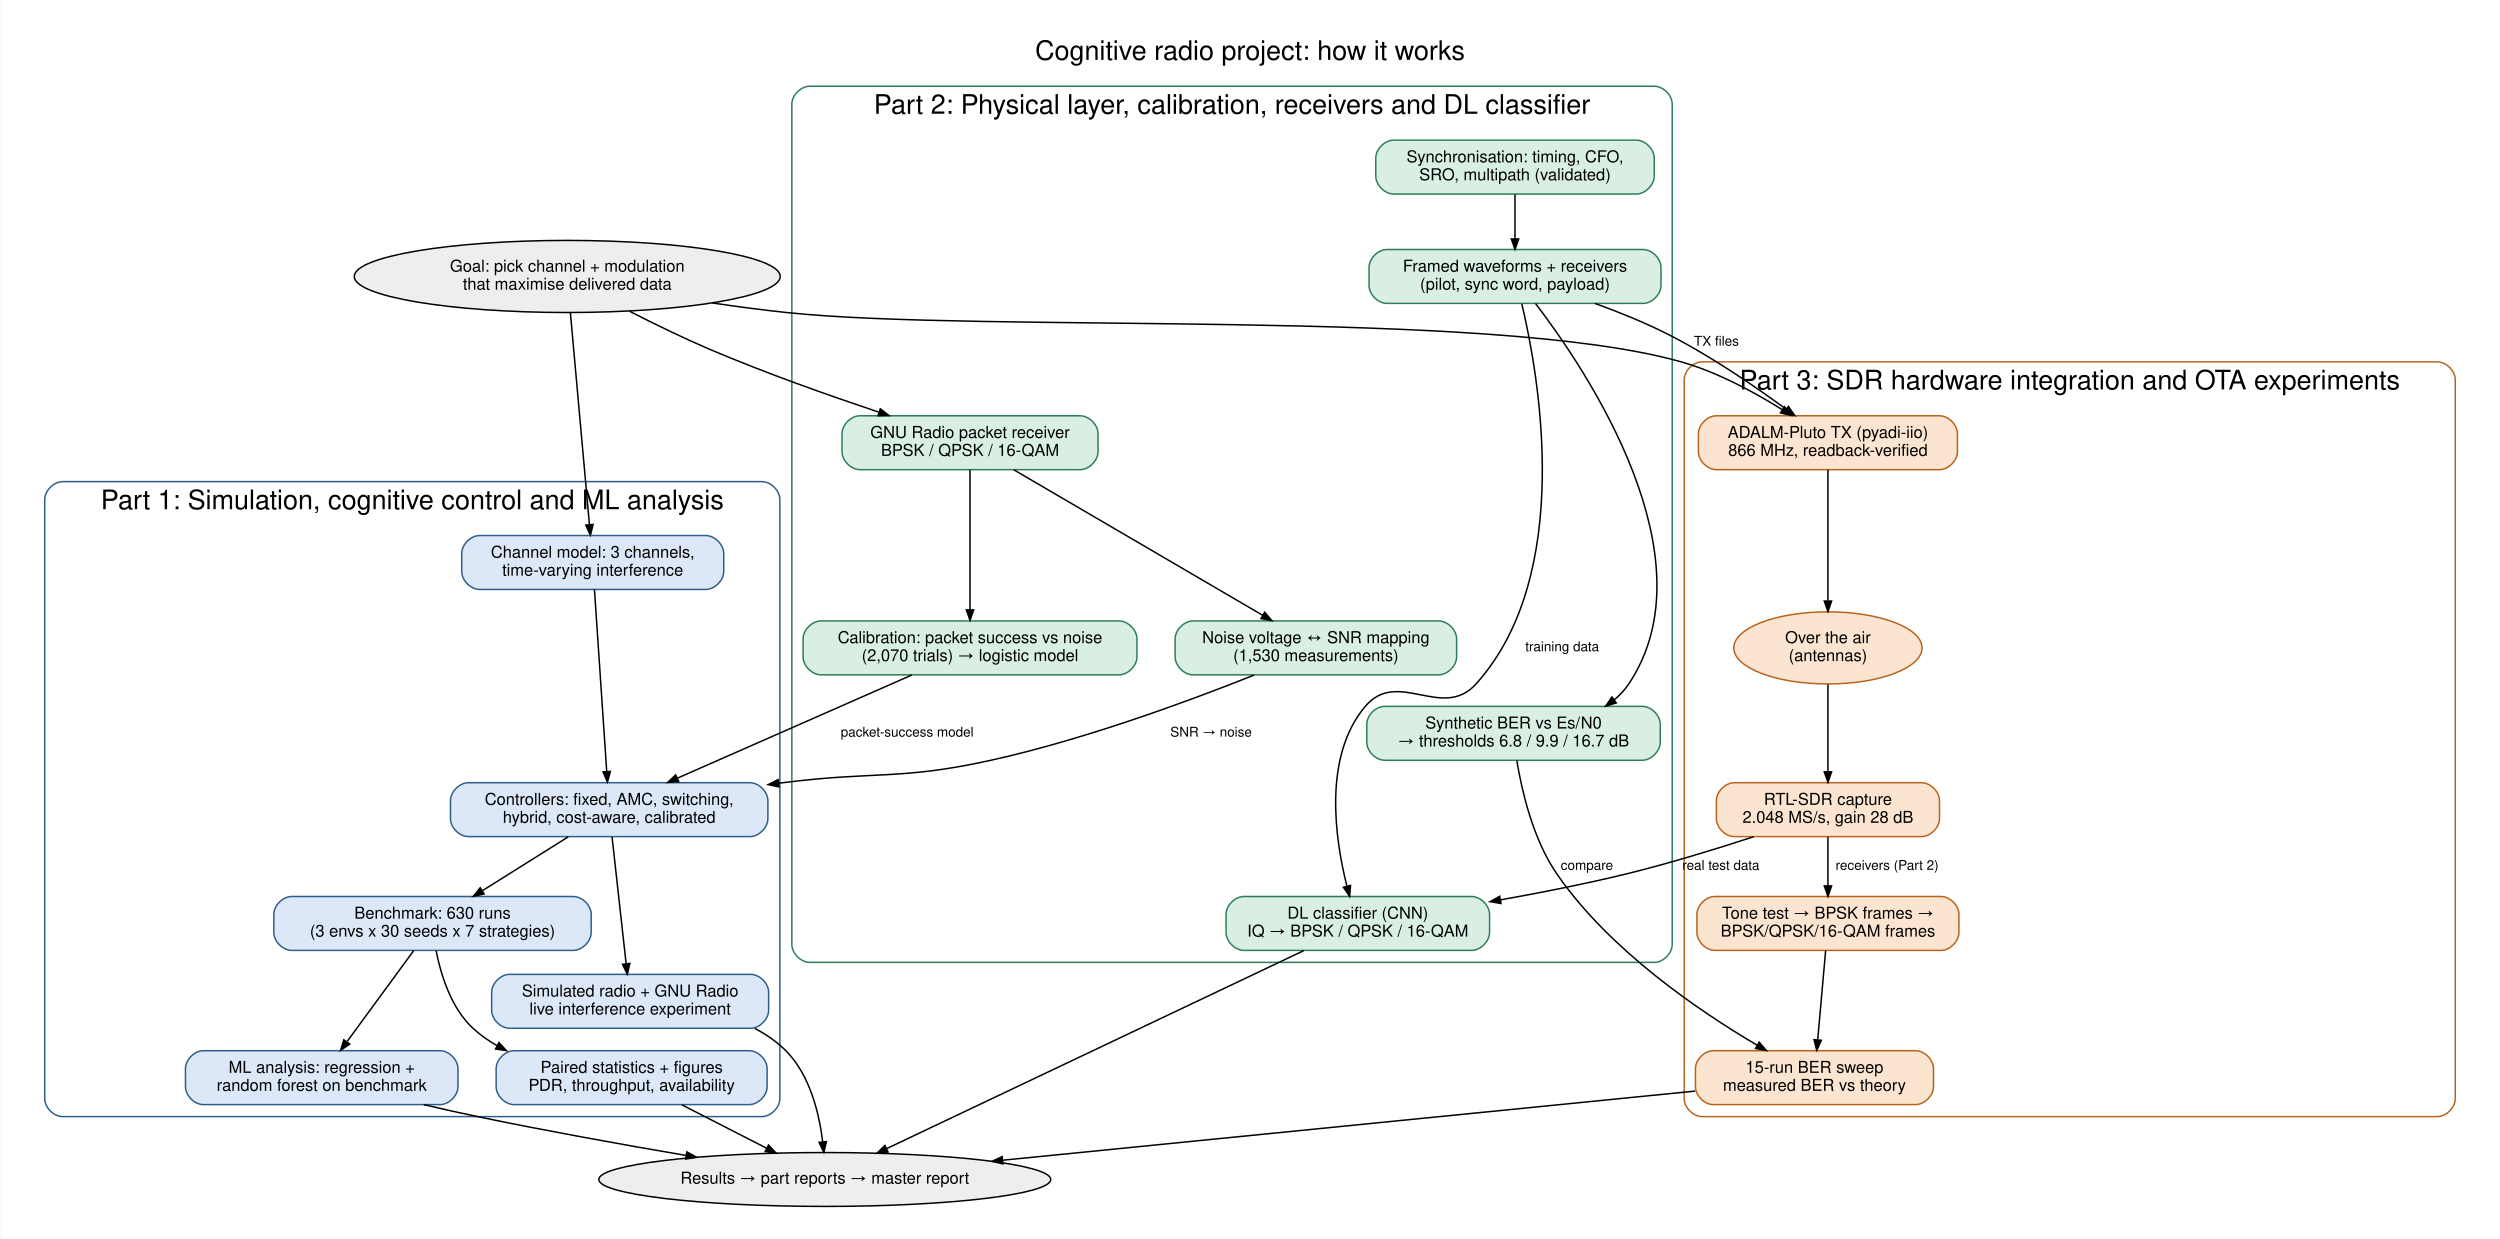
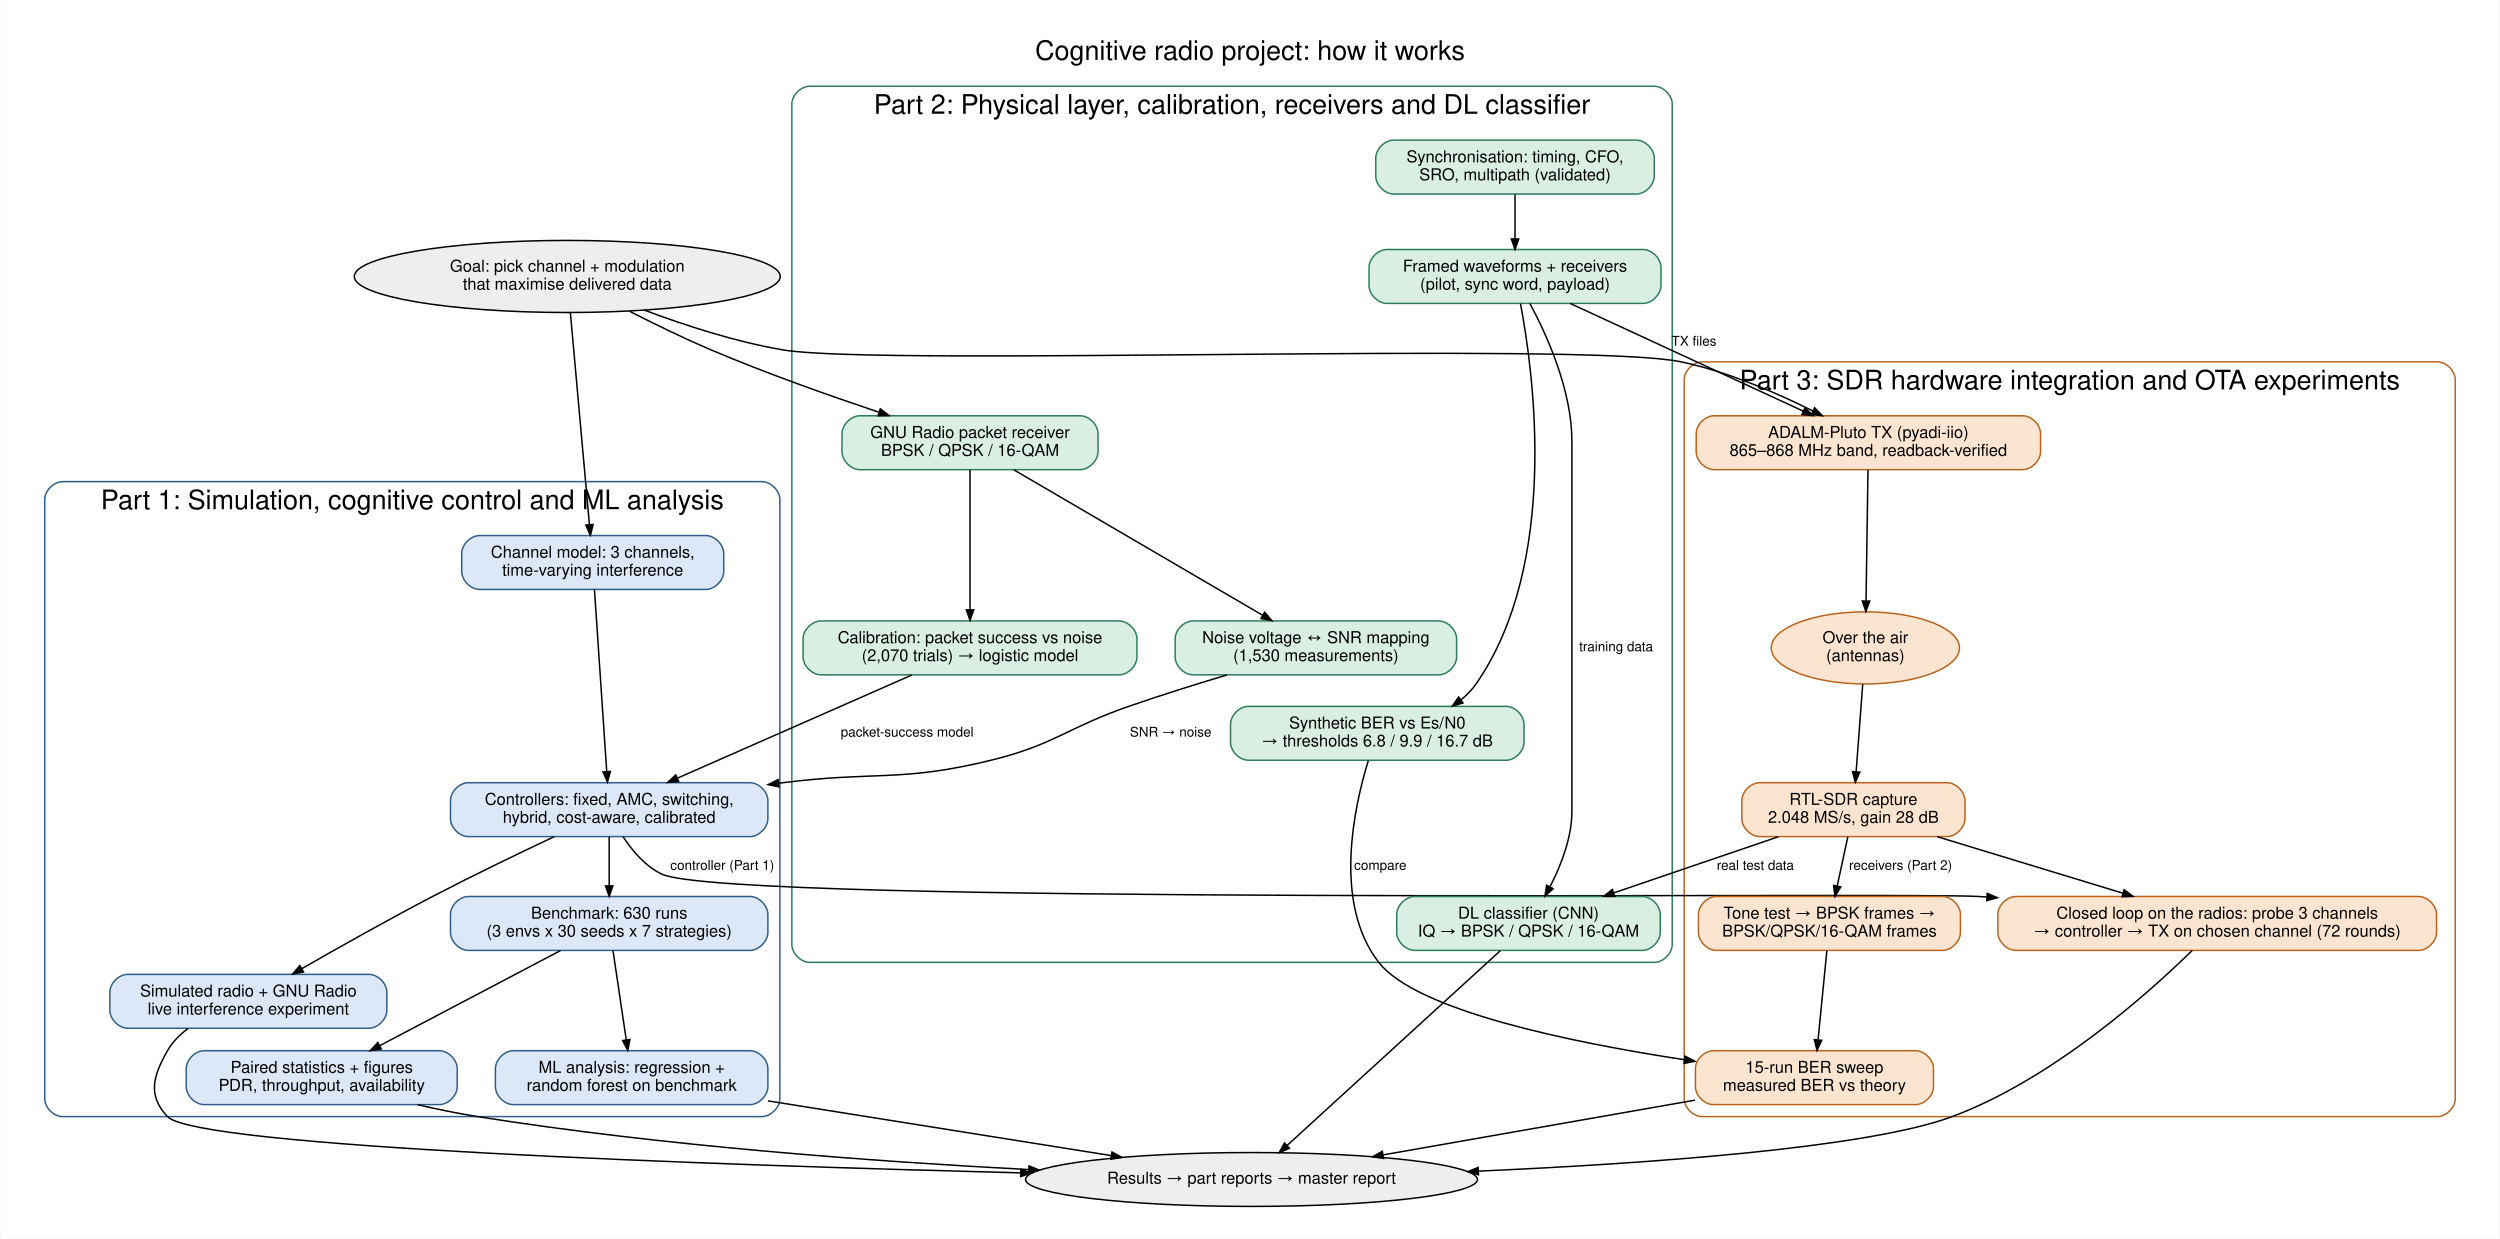
<svg xmlns="http://www.w3.org/2000/svg" width="1669pt" height="827pt" viewBox="0.00 0.00 1669.20 827.37">
  <g id="graph0" class="graph" transform="scale(1 1) rotate(0) translate(21.6 805.77)">
    <polygon fill="white" stroke="transparent" points="-21.6,21.6 -21.6,-805.77 1647.6,-805.77 1647.6,21.6 -21.6,21.6" />
    <text text-anchor="middle" x="813" y="-765.77" font-family="Helvetica,sans-Serif" font-size="18.00">Cognitive radio project: how it works</text>
    <g id="clust1" class="cluster">
      <path fill="none" stroke="#2f5d8a" d="M20,-60C20,-60 487,-60 487,-60 493,-60 499,-66 499,-72 499,-72 499,-472.08 499,-472.08 499,-478.08 493,-484.08 487,-484.08 487,-484.08 20,-484.08 20,-484.08 14,-484.08 8,-478.08 8,-472.08 8,-472.08 8,-72 8,-72 8,-66 14,-60 20,-60" />
      <text text-anchor="middle" x="253.5" y="-465.68" font-family="Helvetica,sans-Serif" font-size="18.00">Part 1: Simulation, cognitive control and ML analysis</text>
    </g>
    <g id="clust2" class="cluster">
      <path fill="none" stroke="#2e7d57" d="M519,-163C519,-163 1083,-163 1083,-163 1089,-163 1095,-169 1095,-175 1095,-175 1095,-736.17 1095,-736.17 1095,-742.17 1089,-748.17 1083,-748.17 1083,-748.17 519,-748.17 519,-748.17 513,-748.17 507,-742.17 507,-736.17 507,-736.17 507,-175 507,-175 507,-169 513,-163 519,-163" />
      <text text-anchor="middle" x="801" y="-729.77" font-family="Helvetica,sans-Serif" font-size="18.00">Part 2: Physical layer, calibration, receivers and DL classifier</text>
    </g>
    <g id="clust3" class="cluster">
      <path fill="none" stroke="#b8621b" d="M1115,-60C1115,-60 1606,-60 1606,-60 1612,-60 1618,-66 1618,-72 1618,-72 1618,-552.08 1618,-552.08 1618,-558.08 1612,-564.08 1606,-564.08 1606,-564.08 1115,-564.08 1115,-564.08 1109,-564.08 1103,-558.08 1103,-552.08 1103,-552.08 1103,-72 1103,-72 1103,-66 1109,-60 1115,-60" />
      <text text-anchor="middle" x="1360.5" y="-545.68" font-family="Helvetica,sans-Serif" font-size="18.00">Part 3: SDR hardware integration and OTA experiments</text>
    </g>
    <g id="node1" class="node">
      <ellipse fill="#eeeeee" stroke="black" cx="357" cy="-621.12" rx="142.26" ry="24.08" />
      <text text-anchor="middle" x="357" y="-624.32" font-family="Helvetica,sans-Serif" font-size="11.00">Goal: pick channel + modulation</text>
      <text text-anchor="middle" x="357" y="-612.32" font-family="Helvetica,sans-Serif" font-size="11.00">that maximise delivered data</text>
    </g>
    <g id="node2" class="node">
      <path fill="#dce8f7" stroke="#2f5d8a" d="M449.5,-448.08C449.5,-448.08 298.5,-448.08 298.5,-448.08 292.5,-448.08 286.5,-442.08 286.5,-436.08 286.5,-436.08 286.5,-424.08 286.5,-424.08 286.5,-418.08 292.5,-412.08 298.5,-412.08 298.5,-412.08 449.5,-412.08 449.5,-412.08 455.5,-412.08 461.5,-418.08 461.5,-424.08 461.5,-424.08 461.5,-436.08 461.5,-436.08 461.5,-442.08 455.5,-448.08 449.5,-448.08" />
      <text text-anchor="middle" x="374" y="-433.28" font-family="Helvetica,sans-Serif" font-size="11.00">Channel model: 3 channels,</text>
      <text text-anchor="middle" x="374" y="-421.28" font-family="Helvetica,sans-Serif" font-size="11.00">time-varying interference</text>
    </g>
    <g id="edge1" class="edge">
      <path fill="none" stroke="black" d="M359.08,-596.94C362.31,-561.05 368.49,-492.33 371.79,-455.62" />
      <polygon fill="black" stroke="black" points="374.27,-455.49 372.45,-448.3 369.38,-455.05 374.27,-455.49" />
    </g>
    <g id="node8" class="node">
      <path fill="#d9efe4" stroke="#2e7d57" d="M699.5,-528.08C699.5,-528.08 552.5,-528.08 552.5,-528.08 546.5,-528.08 540.5,-522.08 540.5,-516.08 540.5,-516.08 540.5,-504.08 540.5,-504.08 540.5,-498.08 546.5,-492.08 552.5,-492.08 552.5,-492.08 699.5,-492.08 699.5,-492.08 705.5,-492.08 711.5,-498.08 711.5,-504.08 711.5,-504.08 711.5,-516.08 711.5,-516.08 711.5,-522.08 705.5,-528.08 699.5,-528.08" />
      <text text-anchor="middle" x="626" y="-513.28" font-family="Helvetica,sans-Serif" font-size="11.00">GNU Radio packet receiver</text>
      <text text-anchor="middle" x="626" y="-501.28" font-family="Helvetica,sans-Serif" font-size="11.00">BPSK / QPSK / 16-QAM</text>
    </g>
    <g id="edge2" class="edge">
      <path fill="none" stroke="black" d="M398.52,-597.92C415.23,-589.37 434.82,-579.8 453,-572.08 489.54,-556.57 531.5,-541.71 564.95,-530.53" />
      <polygon fill="black" stroke="black" points="566.08,-532.74 571.95,-528.21 564.54,-528.09 566.08,-532.74" />
    </g>
    <g id="node15" class="node">
-       <path fill="#fbe5d0" stroke="#b8621b" d="M1273.5,-528.08C1273.5,-528.08 1124.5,-528.08 1124.5,-528.08 1118.5,-528.08 1112.5,-522.08 1112.5,-516.08 1112.5,-516.08 1112.5,-504.08 1112.5,-504.08 1112.5,-498.08 1118.5,-492.08 1124.5,-492.08 1124.5,-492.08 1273.5,-492.08 1273.5,-492.08 1279.5,-492.08 1285.5,-498.08 1285.5,-504.08 1285.5,-504.08 1285.5,-516.08 1285.5,-516.08 1285.5,-522.08 1279.5,-528.08 1273.5,-528.08" />
-       <text text-anchor="middle" x="1199" y="-513.28" font-family="Helvetica,sans-Serif" font-size="11.00">ADALM-Pluto TX (pyadi-iio)</text>
-       <text text-anchor="middle" x="1199" y="-501.28" font-family="Helvetica,sans-Serif" font-size="11.00">866 MHz, readback-verified</text>
+       <path fill="#fbe5d0" stroke="#b8621b" d="M1329,-528.08C1329,-528.08 1123,-528.08 1123,-528.08 1117,-528.08 1111,-522.08 1111,-516.08 1111,-516.08 1111,-504.08 1111,-504.08 1111,-498.08 1117,-492.08 1123,-492.08 1123,-492.08 1329,-492.08 1329,-492.08 1335,-492.08 1341,-498.08 1341,-504.08 1341,-504.08 1341,-516.08 1341,-516.08 1341,-522.08 1335,-528.08 1329,-528.08" />
+       <text text-anchor="middle" x="1226" y="-513.28" font-family="Helvetica,sans-Serif" font-size="11.00">ADALM-Pluto TX (pyadi-iio)</text>
+       <text text-anchor="middle" x="1226" y="-501.28" font-family="Helvetica,sans-Serif" font-size="11.00">865–868 MHz band, readback-verified</text>
    </g>
    <g id="edge3" class="edge">
-       <path fill="none" stroke="black" d="M453.81,-603.44C470.19,-601.02 487.05,-598.78 503,-597.08 635.35,-583.02 972.93,-600.28 1101,-564.08 1125.08,-557.28 1149.85,-543.81 1168.46,-532.16" />
-       <polygon fill="black" stroke="black" points="1169.95,-534.12 1174.53,-528.29 1167.31,-529.99 1169.95,-534.12" />
+       <path fill="none" stroke="black" d="M408.33,-598.7C435.39,-588.52 469.43,-577.43 501,-572.08 566.74,-560.96 1035.75,-577.8 1101,-564.08 1131.92,-557.58 1164.72,-543.36 1188.96,-531.29" />
+       <polygon fill="black" stroke="black" points="1190.11,-533.45 1195.25,-528.11 1187.9,-529.08 1190.11,-533.45" />
    </g>
    <g id="node3" class="node">
      <path fill="#dce8f7" stroke="#2f5d8a" d="M479,-283C479,-283 291,-283 291,-283 285,-283 279,-277 279,-271 279,-271 279,-259 279,-259 279,-253 285,-247 291,-247 291,-247 479,-247 479,-247 485,-247 491,-253 491,-259 491,-259 491,-271 491,-271 491,-277 485,-283 479,-283" />
      <text text-anchor="middle" x="385" y="-268.2" font-family="Helvetica,sans-Serif" font-size="11.00">Controllers: fixed, AMC, switching,</text>
      <text text-anchor="middle" x="385" y="-256.2" font-family="Helvetica,sans-Serif" font-size="11.00">hybrid, cost-aware, calibrated</text>
    </g>
    <g id="edge7" class="edge">
      <path fill="none" stroke="black" d="M375.16,-411.94C377.12,-382.9 381.09,-323.93 383.35,-290.52" />
      <polygon fill="black" stroke="black" points="385.8,-290.55 383.83,-283.41 380.91,-290.22 385.8,-290.55" />
    </g>
    <g id="node4" class="node">
-       <path fill="#dce8f7" stroke="#2f5d8a" d="M361,-207C361,-207 173,-207 173,-207 167,-207 161,-201 161,-195 161,-195 161,-183 161,-183 161,-177 167,-171 173,-171 173,-171 361,-171 361,-171 367,-171 373,-177 373,-183 373,-183 373,-195 373,-195 373,-201 367,-207 361,-207" />
-       <text text-anchor="middle" x="267" y="-192.2" font-family="Helvetica,sans-Serif" font-size="11.00">Benchmark: 630 runs</text>
-       <text text-anchor="middle" x="267" y="-180.2" font-family="Helvetica,sans-Serif" font-size="11.00">(3 envs x 30 seeds x 7 strategies)</text>
+       <path fill="#dce8f7" stroke="#2f5d8a" d="M479,-207C479,-207 291,-207 291,-207 285,-207 279,-201 279,-195 279,-195 279,-183 279,-183 279,-177 285,-171 291,-171 291,-171 479,-171 479,-171 485,-171 491,-177 491,-183 491,-183 491,-195 491,-195 491,-201 485,-207 479,-207" />
+       <text text-anchor="middle" x="385" y="-192.2" font-family="Helvetica,sans-Serif" font-size="11.00">Benchmark: 630 runs</text>
+       <text text-anchor="middle" x="385" y="-180.2" font-family="Helvetica,sans-Serif" font-size="11.00">(3 envs x 30 seeds x 7 strategies)</text>
    </g>
    <g id="edge8" class="edge">
-       <path fill="none" stroke="black" d="M357.63,-246.84C340.5,-236.1 318.33,-222.19 300.2,-210.82" />
-       <polygon fill="black" stroke="black" points="301.45,-208.71 294.22,-207.07 298.85,-212.86 301.45,-208.71" />
+       <path fill="none" stroke="black" d="M385,-246.84C385,-237.12 385,-224.82 385,-214.15" />
+       <polygon fill="black" stroke="black" points="387.45,-214.07 385,-207.07 382.55,-214.07 387.45,-214.07" />
    </g>
    <g id="node7" class="node">
-       <path fill="#dce8f7" stroke="#2f5d8a" d="M479.5,-155C479.5,-155 318.5,-155 318.5,-155 312.5,-155 306.5,-149 306.5,-143 306.5,-143 306.5,-131 306.5,-131 306.5,-125 312.5,-119 318.5,-119 318.5,-119 479.5,-119 479.5,-119 485.5,-119 491.5,-125 491.5,-131 491.5,-131 491.5,-143 491.5,-143 491.5,-149 485.5,-155 479.5,-155" />
-       <text text-anchor="middle" x="399" y="-140.2" font-family="Helvetica,sans-Serif" font-size="11.00">Simulated radio + GNU Radio</text>
-       <text text-anchor="middle" x="399" y="-128.2" font-family="Helvetica,sans-Serif" font-size="11.00">live interference experiment</text>
+       <path fill="#dce8f7" stroke="#2f5d8a" d="M224.5,-155C224.5,-155 63.5,-155 63.5,-155 57.5,-155 51.5,-149 51.5,-143 51.5,-143 51.5,-131 51.5,-131 51.5,-125 57.5,-119 63.5,-119 63.5,-119 224.5,-119 224.5,-119 230.5,-119 236.5,-125 236.5,-131 236.5,-131 236.5,-143 236.5,-143 236.5,-149 230.5,-155 224.5,-155" />
+       <text text-anchor="middle" x="144" y="-140.2" font-family="Helvetica,sans-Serif" font-size="11.00">Simulated radio + GNU Radio</text>
+       <text text-anchor="middle" x="144" y="-128.2" font-family="Helvetica,sans-Serif" font-size="11.00">live interference experiment</text>
    </g>
    <g id="edge11" class="edge">
-       <path fill="none" stroke="black" d="M386.92,-246.74C389.35,-224.88 393.55,-187.06 396.3,-162.28" />
-       <polygon fill="black" stroke="black" points="398.77,-162.27 397.11,-155.05 393.9,-161.73 398.77,-162.27" />
+       <path fill="none" stroke="black" d="M348.3,-246.98C324.86,-235.94 293.93,-221.04 267,-207 237.3,-191.52 204.23,-172.88 179.86,-158.88" />
+       <polygon fill="black" stroke="black" points="180.84,-156.62 173.55,-155.25 178.39,-160.86 180.84,-156.62" />
+     </g>
+     <g id="node20" class="node">
+       <path fill="#fbe5d0" stroke="#b8621b" d="M1593.5,-207C1593.5,-207 1324.5,-207 1324.5,-207 1318.5,-207 1312.5,-201 1312.5,-195 1312.5,-195 1312.5,-183 1312.5,-183 1312.5,-177 1318.5,-171 1324.5,-171 1324.5,-171 1593.5,-171 1593.5,-171 1599.5,-171 1605.5,-177 1605.5,-183 1605.5,-183 1605.5,-195 1605.5,-195 1605.5,-201 1599.5,-207 1593.5,-207" />
+       <text text-anchor="middle" x="1459" y="-192.2" font-family="Helvetica,sans-Serif" font-size="11.00">Closed loop on the radios: probe 3 channels</text>
+       <text text-anchor="middle" x="1459" y="-180.2" font-family="Helvetica,sans-Serif" font-size="11.00">→ controller → TX on chosen channel (72 rounds)</text>
+     </g>
+     <g id="edge28" class="edge">
+       <path fill="none" stroke="black" d="M394.28,-246.94C400.29,-237.75 409.04,-227.25 420,-222 464.1,-200.88 1251.2,-210.02 1300,-207 1301.63,-206.9 1303.27,-206.79 1304.92,-206.68" />
+       <polygon fill="black" stroke="black" points="1305.39,-209.11 1312.2,-206.18 1305.05,-204.22 1305.39,-209.11" />
+       <text text-anchor="middle" x="460.5" y="-224.8" font-family="Helvetica,sans-Serif" font-size="9.00">controller (Part 1)</text>
    </g>
    <g id="node5" class="node">
-       <path fill="#dce8f7" stroke="#2f5d8a" d="M478.5,-104C478.5,-104 321.5,-104 321.5,-104 315.5,-104 309.5,-98 309.5,-92 309.5,-92 309.5,-80 309.5,-80 309.5,-74 315.5,-68 321.5,-68 321.5,-68 478.5,-68 478.5,-68 484.5,-68 490.5,-74 490.5,-80 490.5,-80 490.5,-92 490.5,-92 490.5,-98 484.5,-104 478.5,-104" />
-       <text text-anchor="middle" x="400" y="-89.2" font-family="Helvetica,sans-Serif" font-size="11.00">Paired statistics + figures</text>
-       <text text-anchor="middle" x="400" y="-77.2" font-family="Helvetica,sans-Serif" font-size="11.00">PDR, throughput, availability</text>
+       <path fill="#dce8f7" stroke="#2f5d8a" d="M271.5,-104C271.5,-104 114.5,-104 114.5,-104 108.5,-104 102.5,-98 102.5,-92 102.5,-92 102.5,-80 102.5,-80 102.5,-74 108.5,-68 114.5,-68 114.5,-68 271.5,-68 271.5,-68 277.5,-68 283.5,-74 283.5,-80 283.5,-80 283.5,-92 283.5,-92 283.5,-98 277.5,-104 271.5,-104" />
+       <text text-anchor="middle" x="193" y="-89.2" font-family="Helvetica,sans-Serif" font-size="11.00">Paired statistics + figures</text>
+       <text text-anchor="middle" x="193" y="-77.2" font-family="Helvetica,sans-Serif" font-size="11.00">PDR, throughput, availability</text>
    </g>
    <g id="edge9" class="edge">
-       <path fill="none" stroke="black" d="M269.39,-170.87C272.45,-155.26 279.26,-132.61 294,-119 298.82,-114.55 304.25,-110.71 310.02,-107.41" />
-       <polygon fill="black" stroke="black" points="311.37,-109.47 316.42,-104.03 309.08,-105.14 311.37,-109.47" />
+       <path fill="none" stroke="black" d="M352.43,-170.87C319.09,-153.33 267.28,-126.07 231.83,-107.43" />
+       <polygon fill="black" stroke="black" points="232.74,-105.14 225.41,-104.05 230.46,-109.48 232.74,-105.14" />
    </g>
    <g id="node6" class="node">
-       <path fill="#dce8f7" stroke="#2f5d8a" d="M272,-104C272,-104 114,-104 114,-104 108,-104 102,-98 102,-92 102,-92 102,-80 102,-80 102,-74 108,-68 114,-68 114,-68 272,-68 272,-68 278,-68 284,-74 284,-80 284,-80 284,-92 284,-92 284,-98 278,-104 272,-104" />
-       <text text-anchor="middle" x="193" y="-89.2" font-family="Helvetica,sans-Serif" font-size="11.00">ML analysis: regression +</text>
-       <text text-anchor="middle" x="193" y="-77.2" font-family="Helvetica,sans-Serif" font-size="11.00">random forest on benchmark</text>
+       <path fill="#dce8f7" stroke="#2f5d8a" d="M479,-104C479,-104 321,-104 321,-104 315,-104 309,-98 309,-92 309,-92 309,-80 309,-80 309,-74 315,-68 321,-68 321,-68 479,-68 479,-68 485,-68 491,-74 491,-80 491,-80 491,-92 491,-92 491,-98 485,-104 479,-104" />
+       <text text-anchor="middle" x="400" y="-89.2" font-family="Helvetica,sans-Serif" font-size="11.00">ML analysis: regression +</text>
+       <text text-anchor="middle" x="400" y="-77.2" font-family="Helvetica,sans-Serif" font-size="11.00">random forest on benchmark</text>
    </g>
    <g id="edge10" class="edge">
-       <path fill="none" stroke="black" d="M254.45,-170.87C242.22,-154.18 223.55,-128.7 210,-110.2" />
-       <polygon fill="black" stroke="black" points="211.73,-108.42 205.61,-104.22 207.78,-111.31 211.73,-108.42" />
-     </g>
-     <g id="node20" class="node">
-       <ellipse fill="#eeeeee" stroke="black" cx="529" cy="-18" rx="150.94" ry="18" />
-       <text text-anchor="middle" x="529" y="-15.2" font-family="Helvetica,sans-Serif" font-size="11.00">Results → part reports → master report</text>
+       <path fill="none" stroke="black" d="M387.54,-170.87C389.98,-154.47 393.68,-129.58 396.41,-111.17" />
+       <polygon fill="black" stroke="black" points="398.84,-111.5 397.44,-104.22 393.99,-110.78 398.84,-111.5" />
+     </g>
+     <g id="node21" class="node">
+       <ellipse fill="#eeeeee" stroke="black" cx="814" cy="-18" rx="150.94" ry="18" />
+       <text text-anchor="middle" x="814" y="-15.2" font-family="Helvetica,sans-Serif" font-size="11.00">Results → part reports → master report</text>
    </g>
    <g id="edge23" class="edge">
-       <path fill="none" stroke="black" d="M433.56,-67.83C450.84,-58.99 472.02,-48.15 490.02,-38.94" />
-       <polygon fill="black" stroke="black" points="491.39,-41 496.5,-35.63 489.15,-36.63 491.39,-41" />
+       <path fill="none" stroke="black" d="M257.04,-67.94C270.18,-64.91 283.98,-62.07 297,-60 420.22,-40.43 561.52,-30.03 665.22,-24.61" />
+       <polygon fill="black" stroke="black" points="665.45,-27.05 672.31,-24.25 665.19,-22.16 665.45,-27.05" />
    </g>
    <g id="edge24" class="edge">
-       <path fill="none" stroke="black" d="M261.12,-68C273.05,-65.2 285.37,-62.42 297,-60 342.71,-50.48 393.78,-41.3 436.34,-34.04" />
-       <polygon fill="black" stroke="black" points="436.88,-36.44 443.37,-32.85 436.06,-31.61 436.88,-36.44" />
+       <path fill="none" stroke="black" d="M491.11,-70.48C559.12,-59.63 651.77,-44.86 720.38,-33.93" />
+       <polygon fill="black" stroke="black" points="720.83,-36.33 727.36,-32.81 720.06,-31.49 720.83,-36.33" />
    </g>
    <g id="edge27" class="edge">
-       <path fill="none" stroke="black" d="M482.25,-118.88C489.89,-114.91 496.99,-110.02 503,-104 519.07,-87.9 525.26,-62.15 527.61,-43.21" />
-       <polygon fill="black" stroke="black" points="530.07,-43.28 528.36,-36.06 525.19,-42.77 530.07,-43.28" />
+       <path fill="none" stroke="black" d="M103.73,-118.84C98.24,-114.77 93.34,-109.87 90,-104 80.32,-87.01 76.57,-74.21 90,-60 109.27,-39.61 452.75,-27.74 659.59,-22.41" />
+       <polygon fill="black" stroke="black" points="659.95,-24.85 666.89,-22.22 659.83,-19.95 659.95,-24.85" />
    </g>
    <g id="node9" class="node">
      <path fill="#d9efe4" stroke="#2e7d57" d="M725.5,-391.04C725.5,-391.04 526.5,-391.04 526.5,-391.04 520.5,-391.04 514.5,-385.04 514.5,-379.04 514.5,-379.04 514.5,-367.04 514.5,-367.04 514.5,-361.04 520.5,-355.04 526.5,-355.04 526.5,-355.04 725.5,-355.04 725.5,-355.04 731.5,-355.04 737.5,-361.04 737.5,-367.04 737.5,-367.04 737.5,-379.04 737.5,-379.04 737.5,-385.04 731.5,-391.04 725.5,-391.04" />
      <text text-anchor="middle" x="626" y="-376.24" font-family="Helvetica,sans-Serif" font-size="11.00">Calibration: packet success vs noise</text>
      <text text-anchor="middle" x="626" y="-364.24" font-family="Helvetica,sans-Serif" font-size="11.00">(2,070 trials) → logistic model</text>
    </g>
    <g id="edge4" class="edge">
      <path fill="none" stroke="black" d="M626,-491.98C626,-468.37 626,-425.64 626,-398.61" />
      <polygon fill="black" stroke="black" points="628.45,-398.43 626,-391.43 623.55,-398.43 628.45,-398.43" />
    </g>
    <g id="node10" class="node">
      <path fill="#d9efe4" stroke="#2e7d57" d="M939,-391.04C939,-391.04 775,-391.04 775,-391.04 769,-391.04 763,-385.04 763,-379.04 763,-379.04 763,-367.04 763,-367.04 763,-361.04 769,-355.04 775,-355.04 775,-355.04 939,-355.04 939,-355.04 945,-355.04 951,-361.04 951,-367.04 951,-367.04 951,-379.04 951,-379.04 951,-385.04 945,-391.04 939,-391.04" />
      <text text-anchor="middle" x="857" y="-376.24" font-family="Helvetica,sans-Serif" font-size="11.00">Noise voltage ↔ SNR mapping</text>
      <text text-anchor="middle" x="857" y="-364.24" font-family="Helvetica,sans-Serif" font-size="11.00">(1,530 measurements)</text>
    </g>
    <g id="edge22" class="edge">
      <path fill="none" stroke="black" d="M655.26,-491.98C697.58,-467.24 775.79,-421.51 821.4,-394.85" />
      <polygon fill="black" stroke="black" points="822.81,-396.87 827.62,-391.22 820.34,-392.64 822.81,-396.87" />
    </g>
    <g id="edge5" class="edge">
      <path fill="none" stroke="black" d="M587.28,-355C544.54,-336.2 475.82,-305.96 430.53,-286.03" />
      <polygon fill="black" stroke="black" points="431.42,-283.75 424.02,-283.17 429.44,-288.23 431.42,-283.75" />
      <text text-anchor="middle" x="584" y="-313.8" font-family="Helvetica,sans-Serif" font-size="9.00">packet-success model</text>
    </g>
    <g id="edge6" class="edge">
-       <path fill="none" stroke="black" d="M815.78,-354.91C772.7,-337.74 702.76,-311.91 640,-298 579.34,-284.55 562.64,-290.84 501,-283 500.09,-282.88 499.18,-282.77 498.26,-282.65" />
+       <path fill="none" stroke="black" d="M797.56,-354.98C776.72,-348.72 753.21,-341.37 732,-334 690.52,-319.6 682.65,-308.45 640,-298 579.65,-283.22 562.64,-290.84 501,-283 500.09,-282.88 499.18,-282.77 498.26,-282.65" />
      <polygon fill="black" stroke="black" points="498.44,-280.2 491.18,-281.73 497.8,-285.06 498.44,-280.2" />
-       <text text-anchor="middle" x="787" y="-313.8" font-family="Helvetica,sans-Serif" font-size="9.00">SNR → noise</text>
+       <text text-anchor="middle" x="760" y="-313.8" font-family="Helvetica,sans-Serif" font-size="9.00">SNR → noise</text>
    </g>
    <g id="node11" class="node">
      <path fill="#d9efe4" stroke="#2e7d57" d="M1071,-712.17C1071,-712.17 909,-712.17 909,-712.17 903,-712.17 897,-706.17 897,-700.17 897,-700.17 897,-688.17 897,-688.17 897,-682.17 903,-676.17 909,-676.17 909,-676.17 1071,-676.17 1071,-676.17 1077,-676.17 1083,-682.17 1083,-688.17 1083,-688.17 1083,-700.17 1083,-700.17 1083,-706.17 1077,-712.17 1071,-712.17" />
      <text text-anchor="middle" x="990" y="-697.37" font-family="Helvetica,sans-Serif" font-size="11.00">Synchronisation: timing, CFO,</text>
      <text text-anchor="middle" x="990" y="-685.37" font-family="Helvetica,sans-Serif" font-size="11.00">SRO, multipath (validated)</text>
    </g>
    <g id="node12" class="node">
      <path fill="#d9efe4" stroke="#2e7d57" d="M1075.5,-639.12C1075.5,-639.12 904.5,-639.12 904.5,-639.12 898.5,-639.12 892.5,-633.12 892.5,-627.12 892.5,-627.12 892.5,-615.12 892.5,-615.12 892.5,-609.12 898.5,-603.12 904.5,-603.12 904.5,-603.12 1075.5,-603.12 1075.5,-603.12 1081.5,-603.12 1087.5,-609.12 1087.5,-615.12 1087.5,-615.12 1087.5,-627.12 1087.5,-627.12 1087.5,-633.12 1081.5,-639.12 1075.5,-639.12" />
      <text text-anchor="middle" x="990" y="-624.32" font-family="Helvetica,sans-Serif" font-size="11.00">Framed waveforms + receivers</text>
      <text text-anchor="middle" x="990" y="-612.32" font-family="Helvetica,sans-Serif" font-size="11.00">(pilot, sync word, payload)</text>
    </g>
    <g id="edge12" class="edge">
      <path fill="none" stroke="black" d="M990,-675.97C990,-667.07 990,-656.05 990,-646.31" />
      <polygon fill="black" stroke="black" points="992.45,-646.16 990,-639.16 987.55,-646.16 992.45,-646.16" />
    </g>
    <g id="node13" class="node">
-       <path fill="#d9efe4" stroke="#2e7d57" d="M1075,-334C1075,-334 903,-334 903,-334 897,-334 891,-328 891,-322 891,-322 891,-310 891,-310 891,-304 897,-298 903,-298 903,-298 1075,-298 1075,-298 1081,-298 1087,-304 1087,-310 1087,-310 1087,-322 1087,-322 1087,-328 1081,-334 1075,-334" />
-       <text text-anchor="middle" x="989" y="-319.2" font-family="Helvetica,sans-Serif" font-size="11.00">Synthetic BER vs Es/N0</text>
-       <text text-anchor="middle" x="989" y="-307.2" font-family="Helvetica,sans-Serif" font-size="11.00">→ thresholds 6.8 / 9.9 / 16.7 dB</text>
+       <path fill="#d9efe4" stroke="#2e7d57" d="M984,-334C984,-334 812,-334 812,-334 806,-334 800,-328 800,-322 800,-322 800,-310 800,-310 800,-304 806,-298 812,-298 812,-298 984,-298 984,-298 990,-298 996,-304 996,-310 996,-310 996,-322 996,-322 996,-328 990,-334 984,-334" />
+       <text text-anchor="middle" x="898" y="-319.2" font-family="Helvetica,sans-Serif" font-size="11.00">Synthetic BER vs Es/N0</text>
+       <text text-anchor="middle" x="898" y="-307.2" font-family="Helvetica,sans-Serif" font-size="11.00">→ thresholds 6.8 / 9.9 / 16.7 dB</text>
    </g>
    <g id="edge13" class="edge">
-       <path fill="none" stroke="black" d="M1003.71,-603.05C1038.22,-557.88 1122.03,-432.97 1066,-349 1063.3,-344.95 1059.98,-341.42 1056.26,-338.33" />
-       <polygon fill="black" stroke="black" points="1057.62,-336.29 1050.53,-334.12 1054.72,-340.24 1057.62,-336.29" />
+       <path fill="none" stroke="black" d="M993.65,-602.96C1002.39,-557.03 1019.87,-429.37 964,-349 961.22,-345 957.79,-341.47 953.97,-338.38" />
+       <polygon fill="black" stroke="black" points="955.24,-336.27 948.13,-334.14 952.36,-340.24 955.24,-336.27" />
    </g>
    <g id="node14" class="node">
-       <path fill="#d9efe4" stroke="#2e7d57" d="M961,-207C961,-207 809,-207 809,-207 803,-207 797,-201 797,-195 797,-195 797,-183 797,-183 797,-177 803,-171 809,-171 809,-171 961,-171 961,-171 967,-171 973,-177 973,-183 973,-183 973,-195 973,-195 973,-201 967,-207 961,-207" />
-       <text text-anchor="middle" x="885" y="-192.2" font-family="Helvetica,sans-Serif" font-size="11.00">DL classifier (CNN)</text>
-       <text text-anchor="middle" x="885" y="-180.2" font-family="Helvetica,sans-Serif" font-size="11.00">IQ → BPSK / QPSK / 16-QAM</text>
+       <path fill="#d9efe4" stroke="#2e7d57" d="M1075,-207C1075,-207 923,-207 923,-207 917,-207 911,-201 911,-195 911,-195 911,-183 911,-183 911,-177 917,-171 923,-171 923,-171 1075,-171 1075,-171 1081,-171 1087,-177 1087,-183 1087,-183 1087,-195 1087,-195 1087,-201 1081,-207 1075,-207" />
+       <text text-anchor="middle" x="999" y="-192.2" font-family="Helvetica,sans-Serif" font-size="11.00">DL classifier (CNN)</text>
+       <text text-anchor="middle" x="999" y="-180.2" font-family="Helvetica,sans-Serif" font-size="11.00">IQ → BPSK / QPSK / 16-QAM</text>
    </g>
    <g id="edge20" class="edge">
-       <path fill="none" stroke="black" d="M994.54,-602.81C1005.85,-555.39 1029.82,-422.08 964,-349 941.54,-324.07 911.69,-359.61 890,-334 861.71,-300.6 869.76,-245.59 877.68,-214.11" />
-       <polygon fill="black" stroke="black" points="880.14,-214.41 879.57,-207.01 875.4,-213.15 880.14,-214.41" />
-       <text text-anchor="middle" x="1021.5" y="-370.84" font-family="Helvetica,sans-Serif" font-size="9.00">training data</text>
+       <path fill="none" stroke="black" d="M999.98,-603.01C1011.24,-582.07 1028,-545.16 1028,-511.08 1028,-511.08 1028,-511.08 1028,-264 1028,-246.33 1020.74,-227.82 1013.49,-213.74" />
+       <polygon fill="black" stroke="black" points="1015.44,-212.2 1009.96,-207.2 1011.13,-214.52 1015.44,-212.2" />
+       <text text-anchor="middle" x="1057.5" y="-370.84" font-family="Helvetica,sans-Serif" font-size="9.00">training data</text>
    </g>
    <g id="edge14" class="edge">
-       <path fill="none" stroke="black" d="M1043.42,-603.11C1059.68,-597.21 1077.38,-590.06 1093,-582.08 1120.83,-567.88 1150.18,-547.77 1170.92,-532.57" />
-       <polygon fill="black" stroke="black" points="1172.63,-534.36 1176.8,-528.23 1169.71,-530.42 1172.63,-534.36" />
-       <text text-anchor="middle" x="1124.5" y="-574.88" font-family="Helvetica,sans-Serif" font-size="9.00">TX files</text>
+       <path fill="none" stroke="black" d="M1026.88,-603.09C1069.01,-583.62 1137.89,-551.79 1182.58,-531.14" />
+       <polygon fill="black" stroke="black" points="1183.67,-533.34 1189,-528.18 1181.61,-528.89 1183.67,-533.34" />
+       <text text-anchor="middle" x="1109.5" y="-574.88" font-family="Helvetica,sans-Serif" font-size="9.00">TX files</text>
    </g>
    <g id="node19" class="node">
      <path fill="#fbe5d0" stroke="#b8621b" d="M1257.5,-104C1257.5,-104 1122.5,-104 1122.5,-104 1116.5,-104 1110.5,-98 1110.5,-92 1110.5,-92 1110.5,-80 1110.5,-80 1110.5,-74 1116.5,-68 1122.5,-68 1122.5,-68 1257.5,-68 1257.5,-68 1263.5,-68 1269.5,-74 1269.5,-80 1269.5,-80 1269.5,-92 1269.5,-92 1269.5,-98 1263.5,-104 1257.5,-104" />
      <text text-anchor="middle" x="1190" y="-89.2" font-family="Helvetica,sans-Serif" font-size="11.00">15-run BER sweep</text>
      <text text-anchor="middle" x="1190" y="-77.2" font-family="Helvetica,sans-Serif" font-size="11.00">measured BER vs theory</text>
    </g>
    <g id="edge19" class="edge">
-       <path fill="none" stroke="black" d="M991.21,-297.88C994.42,-278.13 1001.87,-245.39 1018,-222 1052.98,-171.28 1112.75,-130.6 1151.81,-107.63" />
-       <polygon fill="black" stroke="black" points="1153.07,-109.73 1157.9,-104.09 1150.61,-105.49 1153.07,-109.73" />
-       <text text-anchor="middle" x="1038" y="-224.8" font-family="Helvetica,sans-Serif" font-size="9.00">compare</text>
+       <path fill="none" stroke="black" d="M892.03,-297.79C882.58,-267.14 868.22,-202.58 899,-163 924,-130.86 1026.55,-109.67 1102.88,-98.02" />
+       <polygon fill="black" stroke="black" points="1103.62,-100.39 1110.18,-96.92 1102.89,-95.54 1103.62,-100.39" />
+       <text text-anchor="middle" x="900" y="-224.8" font-family="Helvetica,sans-Serif" font-size="9.00">compare</text>
    </g>
    <g id="edge26" class="edge">
-       <path fill="none" stroke="black" d="M848.91,-170.87C782.38,-139.28 640.8,-72.07 570.45,-38.68" />
-       <polygon fill="black" stroke="black" points="571.25,-36.34 563.87,-35.55 569.15,-40.77 571.25,-36.34" />
+       <path fill="none" stroke="black" d="M980.24,-170.87C946.36,-139.91 875.01,-74.74 837.77,-40.71" />
+       <polygon fill="black" stroke="black" points="839.35,-38.84 832.53,-35.93 836.05,-42.46 839.35,-38.84" />
    </g>
    <g id="node16" class="node">
-       <ellipse fill="#fbe5d0" stroke="#b8621b" cx="1199" cy="-373.04" rx="62.87" ry="24.08" />
-       <text text-anchor="middle" x="1199" y="-376.24" font-family="Helvetica,sans-Serif" font-size="11.00">Over the air</text>
-       <text text-anchor="middle" x="1199" y="-364.24" font-family="Helvetica,sans-Serif" font-size="11.00">(antennas)</text>
+       <ellipse fill="#fbe5d0" stroke="#b8621b" cx="1224" cy="-373.04" rx="62.87" ry="24.08" />
+       <text text-anchor="middle" x="1224" y="-376.24" font-family="Helvetica,sans-Serif" font-size="11.00">Over the air</text>
+       <text text-anchor="middle" x="1224" y="-364.24" font-family="Helvetica,sans-Serif" font-size="11.00">(antennas)</text>
    </g>
    <g id="edge15" class="edge">
-       <path fill="none" stroke="black" d="M1199,-491.98C1199,-470.05 1199,-431.64 1199,-404.63" />
-       <polygon fill="black" stroke="black" points="1201.45,-404.34 1199,-397.34 1196.55,-404.34 1201.45,-404.34" />
+       <path fill="none" stroke="black" d="M1225.75,-491.98C1225.42,-470.05 1224.85,-431.64 1224.45,-404.63" />
+       <polygon fill="black" stroke="black" points="1226.9,-404.3 1224.34,-397.34 1222,-404.37 1226.9,-404.3" />
    </g>
    <g id="node17" class="node">
-       <path fill="#fbe5d0" stroke="#b8621b" d="M1261.5,-283C1261.5,-283 1136.5,-283 1136.5,-283 1130.5,-283 1124.5,-277 1124.5,-271 1124.5,-271 1124.5,-259 1124.5,-259 1124.5,-253 1130.5,-247 1136.5,-247 1136.5,-247 1261.5,-247 1261.5,-247 1267.5,-247 1273.5,-253 1273.5,-259 1273.5,-259 1273.5,-271 1273.5,-271 1273.5,-277 1267.5,-283 1261.5,-283" />
-       <text text-anchor="middle" x="1199" y="-268.2" font-family="Helvetica,sans-Serif" font-size="11.00">RTL-SDR capture</text>
-       <text text-anchor="middle" x="1199" y="-256.2" font-family="Helvetica,sans-Serif" font-size="11.00">2.048 MS/s, gain 28 dB</text>
+       <path fill="#fbe5d0" stroke="#b8621b" d="M1278.5,-283C1278.5,-283 1153.5,-283 1153.5,-283 1147.5,-283 1141.5,-277 1141.5,-271 1141.5,-271 1141.5,-259 1141.5,-259 1141.5,-253 1147.5,-247 1153.5,-247 1153.5,-247 1278.5,-247 1278.5,-247 1284.5,-247 1290.5,-253 1290.5,-259 1290.5,-259 1290.5,-271 1290.5,-271 1290.5,-277 1284.5,-283 1278.5,-283" />
+       <text text-anchor="middle" x="1216" y="-268.2" font-family="Helvetica,sans-Serif" font-size="11.00">RTL-SDR capture</text>
+       <text text-anchor="middle" x="1216" y="-256.2" font-family="Helvetica,sans-Serif" font-size="11.00">2.048 MS/s, gain 28 dB</text>
    </g>
    <g id="edge16" class="edge">
-       <path fill="none" stroke="black" d="M1199,-348.77C1199,-331.49 1199,-307.97 1199,-290.41" />
-       <polygon fill="black" stroke="black" points="1201.45,-290.29 1199,-283.29 1196.55,-290.29 1201.45,-290.29" />
+       <path fill="none" stroke="black" d="M1222.24,-348.77C1220.94,-331.49 1219.17,-307.97 1217.84,-290.41" />
+       <polygon fill="black" stroke="black" points="1220.27,-290.09 1217.3,-283.29 1215.39,-290.46 1220.27,-290.09" />
    </g>
    <g id="edge21" class="edge">
-       <path fill="none" stroke="black" d="M1149.41,-246.94C1124.07,-238.65 1092.62,-228.98 1064,-222 1037.11,-215.44 1007.65,-209.62 980.53,-204.8" />
-       <polygon fill="black" stroke="black" points="980.63,-202.34 973.32,-203.54 979.79,-207.16 980.63,-202.34" />
-       <text text-anchor="middle" x="1127.5" y="-224.8" font-family="Helvetica,sans-Serif" font-size="9.00">real test data</text>
+       <path fill="none" stroke="black" d="M1165.94,-246.93C1133.09,-235.73 1090.04,-221.05 1055.89,-209.4" />
+       <polygon fill="black" stroke="black" points="1056.6,-207.05 1049.18,-207.11 1055.01,-211.69 1056.6,-207.05" />
+       <text text-anchor="middle" x="1150.5" y="-224.8" font-family="Helvetica,sans-Serif" font-size="9.00">real test data</text>
    </g>
    <g id="node18" class="node">
-       <path fill="#fbe5d0" stroke="#b8621b" d="M1274.5,-207C1274.5,-207 1123.5,-207 1123.5,-207 1117.5,-207 1111.5,-201 1111.5,-195 1111.5,-195 1111.5,-183 1111.5,-183 1111.5,-177 1117.5,-171 1123.5,-171 1123.5,-171 1274.5,-171 1274.5,-171 1280.5,-171 1286.5,-177 1286.5,-183 1286.5,-183 1286.5,-195 1286.5,-195 1286.5,-201 1280.5,-207 1274.5,-207" />
-       <text text-anchor="middle" x="1199" y="-192.2" font-family="Helvetica,sans-Serif" font-size="11.00">Tone test → BPSK frames →</text>
-       <text text-anchor="middle" x="1199" y="-180.2" font-family="Helvetica,sans-Serif" font-size="11.00">BPSK/QPSK/16-QAM frames</text>
+       <path fill="#fbe5d0" stroke="#b8621b" d="M1275.5,-207C1275.5,-207 1124.5,-207 1124.5,-207 1118.5,-207 1112.5,-201 1112.5,-195 1112.5,-195 1112.5,-183 1112.5,-183 1112.5,-177 1118.5,-171 1124.5,-171 1124.5,-171 1275.5,-171 1275.5,-171 1281.5,-171 1287.5,-177 1287.5,-183 1287.5,-183 1287.5,-195 1287.5,-195 1287.5,-201 1281.5,-207 1275.5,-207" />
+       <text text-anchor="middle" x="1200" y="-192.2" font-family="Helvetica,sans-Serif" font-size="11.00">Tone test → BPSK frames →</text>
+       <text text-anchor="middle" x="1200" y="-180.2" font-family="Helvetica,sans-Serif" font-size="11.00">BPSK/QPSK/16-QAM frames</text>
    </g>
    <g id="edge17" class="edge">
-       <path fill="none" stroke="black" d="M1199,-246.84C1199,-237.12 1199,-224.82 1199,-214.15" />
-       <polygon fill="black" stroke="black" points="1201.45,-214.07 1199,-207.07 1196.55,-214.07 1201.45,-214.07" />
-       <text text-anchor="middle" x="1238.5" y="-224.8" font-family="Helvetica,sans-Serif" font-size="9.00">receivers (Part 2)</text>
+       <path fill="none" stroke="black" d="M1212.29,-246.84C1210.19,-237.12 1207.53,-224.82 1205.22,-214.15" />
+       <polygon fill="black" stroke="black" points="1207.56,-213.39 1203.69,-207.07 1202.78,-214.43 1207.56,-213.39" />
+       <text text-anchor="middle" x="1247.5" y="-224.8" font-family="Helvetica,sans-Serif" font-size="9.00">receivers (Part 2)</text>
+     </g>
+     <g id="edge29" class="edge">
+       <path fill="none" stroke="black" d="M1272.05,-246.93C1309,-235.68 1357.45,-220.92 1395.78,-209.25" />
+       <polygon fill="black" stroke="black" points="1396.82,-211.5 1402.81,-207.11 1395.4,-206.81 1396.82,-211.5" />
    </g>
    <g id="edge18" class="edge">
-       <path fill="none" stroke="black" d="M1197.47,-170.87C1196.03,-154.62 1193.83,-130.02 1192.2,-111.66" />
-       <polygon fill="black" stroke="black" points="1194.6,-110.97 1191.53,-104.22 1189.72,-111.41 1194.6,-110.97" />
+       <path fill="none" stroke="black" d="M1198.3,-170.87C1196.69,-154.62 1194.26,-130.02 1192.44,-111.66" />
+       <polygon fill="black" stroke="black" points="1194.83,-110.94 1191.7,-104.22 1189.96,-111.42 1194.83,-110.94" />
    </g>
    <g id="edge25" class="edge">
-       <path fill="none" stroke="black" d="M1110.27,-77.04C995.15,-65.54 781.57,-44.22 647.83,-30.87" />
-       <polygon fill="black" stroke="black" points="647.94,-28.41 640.73,-30.16 647.45,-33.29 647.94,-28.41" />
+       <path fill="none" stroke="black" d="M1110.26,-71C1049.23,-60.29 965.12,-45.53 902.11,-34.47" />
+       <polygon fill="black" stroke="black" points="902.24,-32 894.92,-33.2 901.39,-36.83 902.24,-32" />
+     </g>
+     <g id="edge30" class="edge">
+       <path fill="none" stroke="black" d="M1442.31,-170.97C1412.95,-142.26 1348.81,-84.9 1282,-60 1225.81,-39.06 1079.76,-28.65 965.62,-23.58" />
+       <polygon fill="black" stroke="black" points="965.6,-21.12 958.5,-23.27 965.38,-26.02 965.6,-21.12" />
    </g>
  </g>
</svg>
